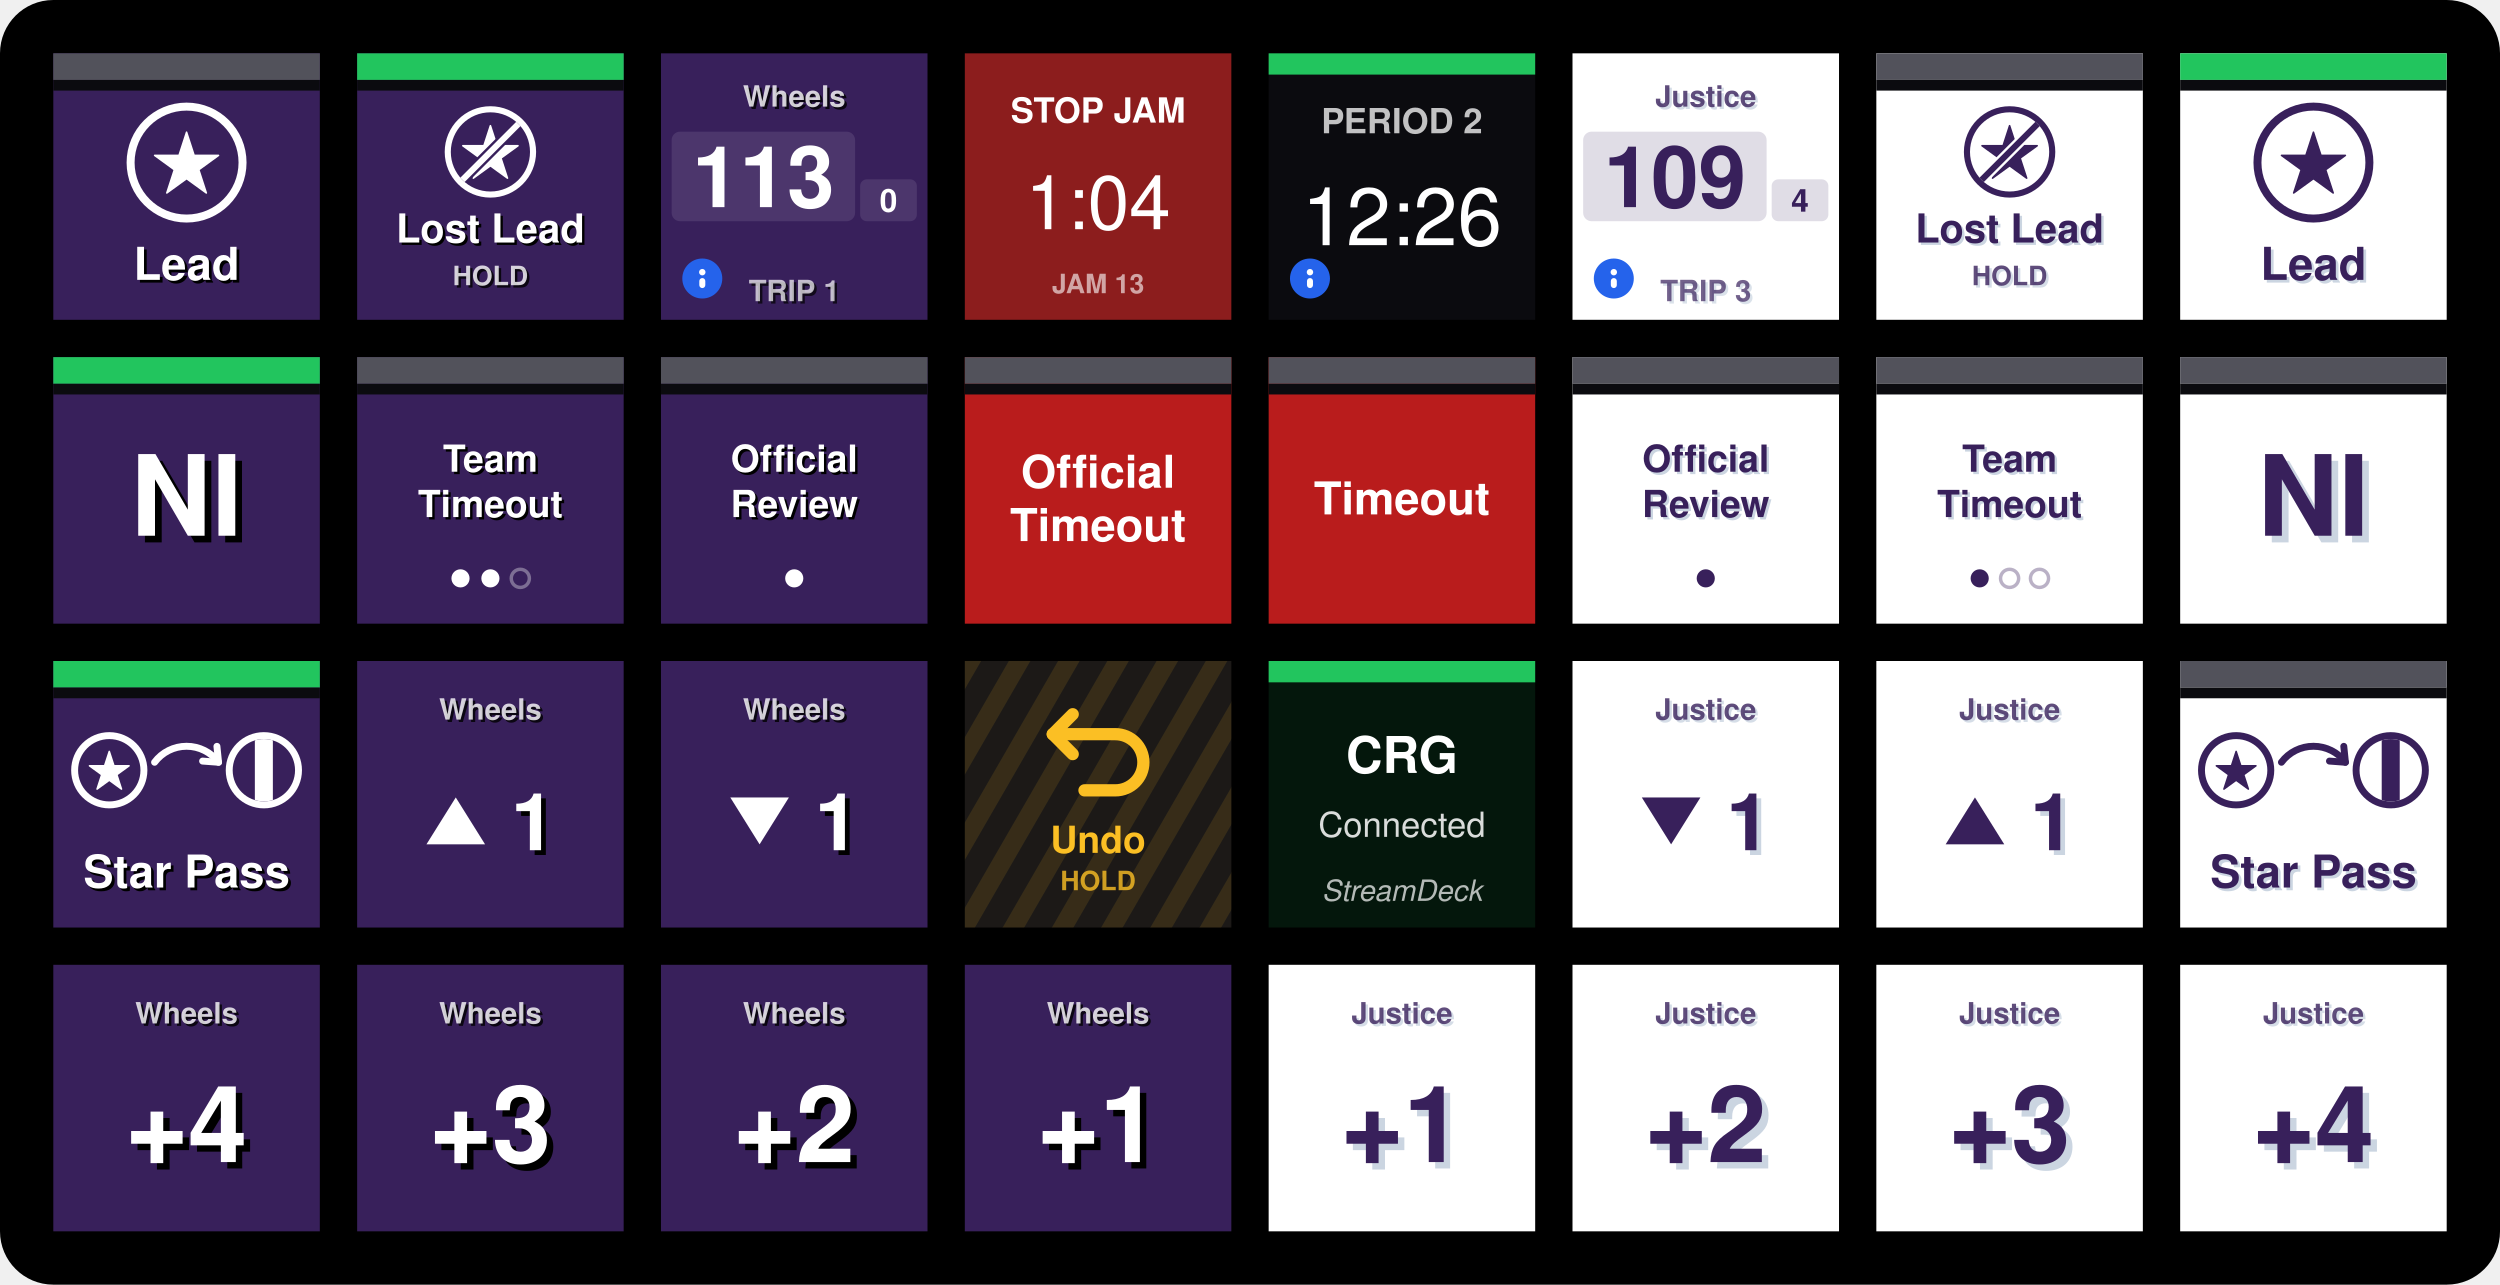
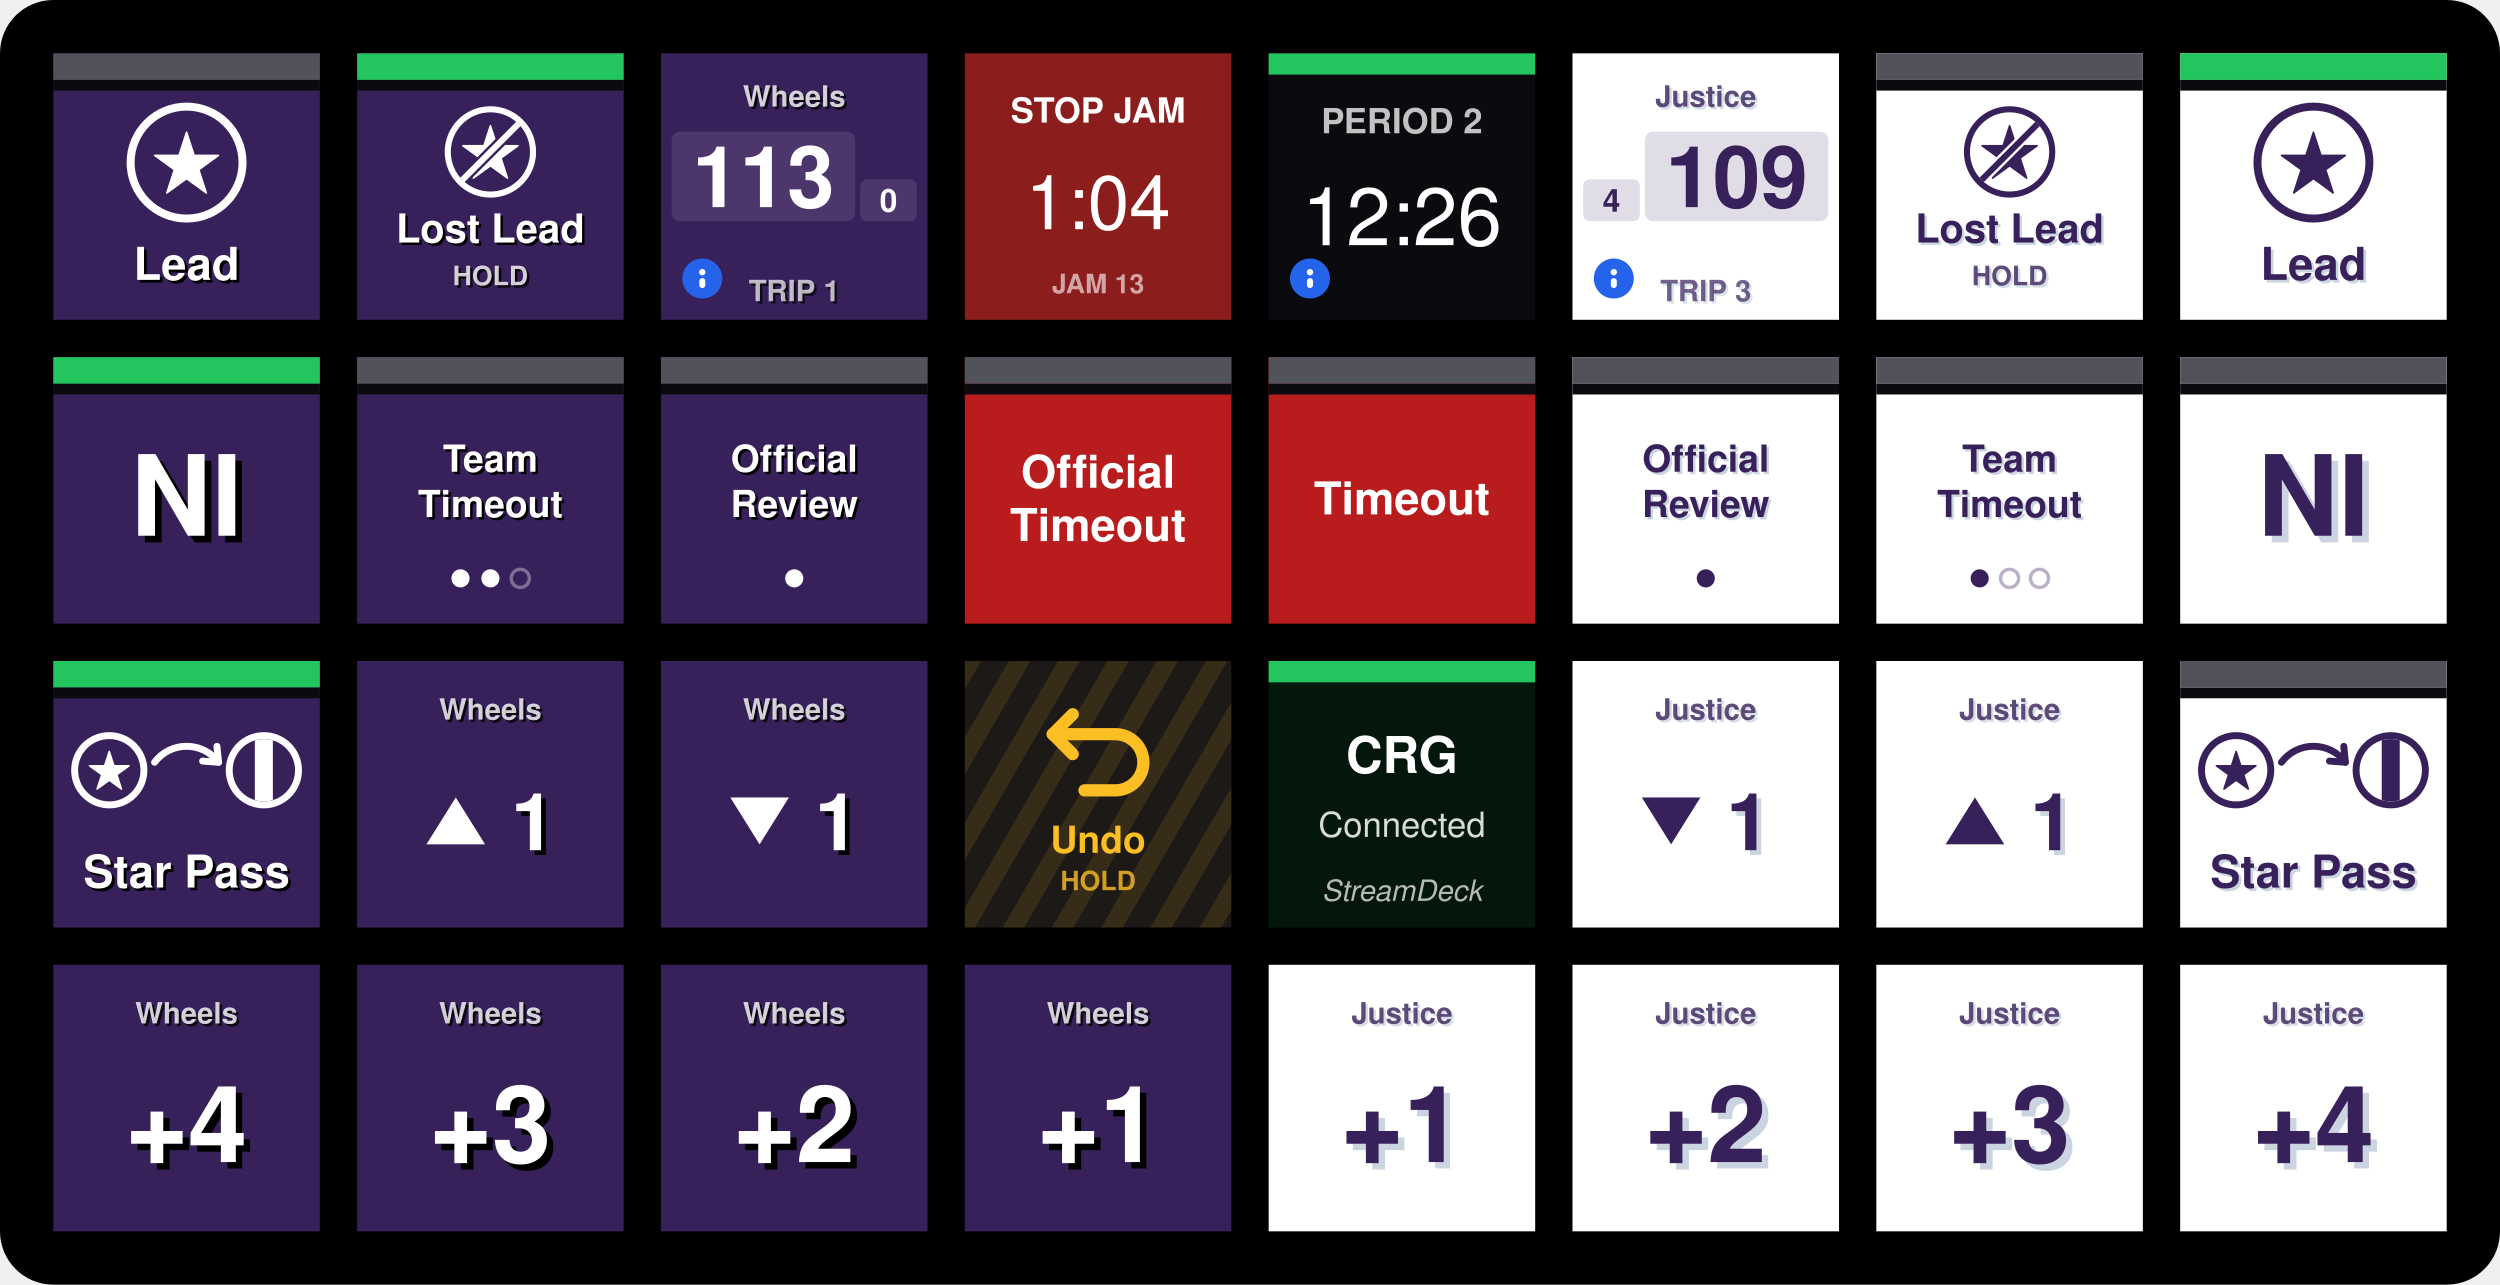
<svg xmlns="http://www.w3.org/2000/svg" viewBox="0 0 938 482" width="938" height="482" role="img" aria-label="A Stream Deck XL running the plugin's keys during a jam">
  <rect width="938" height="482" rx="20" fill="#000000" />
  <svg x="20" y="20" width="100" height="100" viewBox="0 0 100 100">
    <rect width="100" height="100" rx="10" fill="#000000" />
    <g clip-path="inset(0 round 10px)">
      <rect width="100" height="100" fill="#38205b" />
      <g transform="translate(0 3)">
        <circle cx="50" cy="38" r="21" fill="none" stroke="#ffffff" stroke-width="3" />
        <polygon points="50,26.6 52.83,35.31 61.98,35.31 54.58,40.69 57.41,49.4 50,44.02 42.59,49.4 45.42,40.69 38.02,35.31 47.17,35.31" fill="#ffffff" stroke="#ffffff" stroke-width="0.6" stroke-linejoin="round" />
        <text x="51.02" y="83.02" fill="#000000" font-family="'Helvetica Neue', Helvetica, Arial, sans-serif" font-size="17" font-weight="700" text-anchor="middle">Lead</text>
        <text x="50" y="82" fill="#ffffff" font-family="'Helvetica Neue', Helvetica, Arial, sans-serif" font-size="17" font-weight="700" text-anchor="middle">Lead</text>
      </g>
      <rect width="100" height="10" fill="#52525b" />
      <rect y="10" width="100" height="4" fill="#0b0b0f" />
    </g>
  </svg>
  <svg x="134" y="20" width="100" height="100" viewBox="0 0 100 100">
    <rect width="100" height="100" rx="10" fill="#000000" />
    <g clip-path="inset(0 round 10px)">
      <rect width="100" height="100" fill="#38205b" />
      <g transform="translate(0 3)">
        <polygon points="50,24.16 52.44,31.68 60.35,31.68 53.95,36.32 56.4,43.84 50,39.2 43.6,43.84 46.05,36.32 39.65,31.68 47.56,31.68" fill="#ffffff" stroke="#ffffff" stroke-width="0.6" stroke-linejoin="round" />
        <line x1="39.49" y1="44.51" x2="60.51" y2="23.49" stroke="#38205b" stroke-width="4.11" />
        <line x1="39.49" y1="44.51" x2="60.51" y2="23.49" stroke="#ffffff" stroke-width="2.29" />
        <circle cx="50" cy="34" r="16" fill="none" stroke="#ffffff" stroke-width="2.29" />
        <text x="50.9" y="68.9" fill="#000000" font-family="'Helvetica Neue', Helvetica, Arial, sans-serif" font-size="15" font-weight="700" text-anchor="middle">Lost Lead</text>
        <text x="50" y="68" fill="#ffffff" font-family="'Helvetica Neue', Helvetica, Arial, sans-serif" font-size="15" font-weight="700" text-anchor="middle">Lost Lead</text>
        <text x="50.9" y="84.9" fill="#000000" font-family="'Helvetica Neue', Helvetica, Arial, sans-serif" font-size="10" font-weight="700" text-anchor="middle" opacity="0.8">HOLD</text>
        <text x="50" y="84" fill="#ffffff" font-family="'Helvetica Neue', Helvetica, Arial, sans-serif" font-size="10" font-weight="700" text-anchor="middle" opacity="0.8">HOLD</text>
      </g>
      <rect width="100" height="10" fill="#22c55e" />
      <rect y="10" width="100" height="4" fill="#0b0b0f" />
    </g>
  </svg>
  <svg x="248" y="20" width="100" height="100" viewBox="0 0 100 100">
    <rect width="100" height="100" rx="10" fill="#000000" />
    <g clip-path="inset(0 round 10px)">
      <rect width="100" height="100" fill="#38205b" />
      <rect x="4" y="29.4" width="68.83" height="33.6" rx="3.17" fill="#4c366c" />
      <rect x="74.73" y="47.29" width="21.27" height="15.71" rx="2.5" fill="#4c366c" />
      <text x="50.9" y="20.9" fill="#000000" font-family="'Helvetica Neue', Helvetica, Arial, sans-serif" font-size="11" font-weight="700" text-anchor="middle" opacity="0.8">Wheels</text>
      <text x="50" y="20" fill="#ffffff" font-family="'Helvetica Neue', Helvetica, Arial, sans-serif" font-size="11" font-weight="700" text-anchor="middle" opacity="0.8">Wheels</text>
      <text x="38.414" y="57.72" fill="#ffffff" font-family="'Helvetica Neue', Helvetica, Arial, sans-serif" font-size="32" font-weight="700" text-anchor="middle">113</text>
      <text x="85.366" y="59.43" fill="#ffffff" font-family="'Helvetica Neue', Helvetica, Arial, sans-serif" font-size="11.9" font-weight="700" text-anchor="middle">0</text>
      <text x="50.9" y="93.9" fill="#000000" font-family="'Helvetica Neue', Helvetica, Arial, sans-serif" font-size="11" font-weight="700" text-anchor="middle" opacity="0.7">TRIP 1</text>
      <text x="50" y="93" fill="#ffffff" font-family="'Helvetica Neue', Helvetica, Arial, sans-serif" font-size="11" font-weight="700" text-anchor="middle" opacity="0.7">TRIP 1</text>
      <circle cx="15.5" cy="84.5" r="7.5" fill="#2563eb" />
      <circle cx="15.5" cy="82.12" r="1.21" fill="#ffffff" />
      <rect x="14.38" y="84.33" width="2.25" height="3.76" rx="1.13" fill="#ffffff" />
    </g>
  </svg>
  <svg x="362" y="20" width="100" height="100" viewBox="0 0 100 100">
    <rect width="100" height="100" rx="10" fill="#000000" />
    <g clip-path="inset(0 round 10px)">
      <rect width="100" height="100" fill="#8c1d1d" />
      <text x="50" y="26" fill="#ffffff" font-family="'Helvetica Neue', Helvetica, Arial, sans-serif" font-size="13" font-weight="700" text-anchor="middle">STOP JAM</text>
      <text x="50" y="66" fill="#ffffff" font-family="'Helvetica Neue', Helvetica, Arial, sans-serif" font-size="28" font-weight="400" text-anchor="middle">1:04</text>
      <text x="50" y="90" fill="#ffffff" font-family="'Helvetica Neue', Helvetica, Arial, sans-serif" font-size="10" font-weight="700" text-anchor="middle" opacity="0.6">JAM 13</text>
    </g>
  </svg>
  <svg x="476" y="20" width="100" height="100" viewBox="0 0 100 100">
    <rect width="100" height="100" rx="10" fill="#000000" />
    <g clip-path="inset(0 round 10px)">
      <rect width="100" height="100" fill="#0b0b0f" />
      <rect width="100" height="8" fill="#22c55e" />
      <text x="50" y="30" fill="#ffffff" font-family="'Helvetica Neue', Helvetica, Arial, sans-serif" font-size="13" font-weight="700" text-anchor="middle" opacity="0.75">PERIOD 2</text>
      <text x="50" y="72" fill="#ffffff" font-family="'Helvetica Neue', Helvetica, Arial, sans-serif" font-size="30" font-weight="400" text-anchor="middle">12:26</text>
      <circle cx="15.5" cy="84.5" r="7.5" fill="#2563eb" />
      <circle cx="15.5" cy="82.12" r="1.21" fill="#ffffff" />
      <rect x="14.38" y="84.33" width="2.25" height="3.76" rx="1.13" fill="#ffffff" />
    </g>
  </svg>
  <svg x="590" y="20" width="100" height="100" viewBox="0 0 100 100">
    <rect width="100" height="100" rx="10" fill="#000000" />
    <g clip-path="inset(0 round 10px)">
      <rect width="100" height="100" fill="#ffffff" />
-       <rect x="4" y="29.4" width="68.83" height="33.6" rx="3.17" fill="#e0dde6" />
-       <rect x="74.73" y="47.29" width="21.27" height="15.71" rx="2.5" fill="#e0dde6" />
+       <rect x="27.17" y="29.4" width="68.83" height="33.6" rx="3.17" fill="#e0dde6" />
+       <rect x="4" y="47.29" width="21.27" height="15.71" rx="2.5" fill="#e0dde6" />
      <text x="50.9" y="20.9" fill="#cbd5e1" font-family="'Helvetica Neue', Helvetica, Arial, sans-serif" font-size="11" font-weight="700" text-anchor="middle" opacity="0.8">Justice</text>
      <text x="50" y="20" fill="#38205b" font-family="'Helvetica Neue', Helvetica, Arial, sans-serif" font-size="11" font-weight="700" text-anchor="middle" opacity="0.8">Justice</text>
-       <text x="38.414" y="57.72" fill="#38205b" font-family="'Helvetica Neue', Helvetica, Arial, sans-serif" font-size="32" font-weight="700" text-anchor="middle">109</text>
-       <text x="85.366" y="59.43" fill="#38205b" font-family="'Helvetica Neue', Helvetica, Arial, sans-serif" font-size="11.9" font-weight="700" text-anchor="middle">4</text>
+       <text x="61.586" y="57.72" fill="#38205b" font-family="'Helvetica Neue', Helvetica, Arial, sans-serif" font-size="32" font-weight="700" text-anchor="middle">109</text>
+       <text x="14.634" y="59.43" fill="#38205b" font-family="'Helvetica Neue', Helvetica, Arial, sans-serif" font-size="11.9" font-weight="700" text-anchor="middle">4</text>
      <text x="50.9" y="93.9" fill="#cbd5e1" font-family="'Helvetica Neue', Helvetica, Arial, sans-serif" font-size="11" font-weight="700" text-anchor="middle" opacity="0.7">TRIP 3</text>
      <text x="50" y="93" fill="#38205b" font-family="'Helvetica Neue', Helvetica, Arial, sans-serif" font-size="11" font-weight="700" text-anchor="middle" opacity="0.7">TRIP 3</text>
      <circle cx="15.5" cy="84.5" r="7.5" fill="#2563eb" />
      <circle cx="15.5" cy="82.12" r="1.21" fill="#ffffff" />
      <rect x="14.38" y="84.33" width="2.25" height="3.76" rx="1.13" fill="#ffffff" />
    </g>
  </svg>
  <svg x="704" y="20" width="100" height="100" viewBox="0 0 100 100">
    <rect width="100" height="100" rx="10" fill="#000000" />
    <g clip-path="inset(0 round 10px)">
      <rect width="100" height="100" fill="#ffffff" />
      <g transform="translate(0 3)">
        <polygon points="50,24.16 52.44,31.68 60.35,31.68 53.95,36.32 56.4,43.84 50,39.2 43.6,43.84 46.05,36.32 39.65,31.68 47.56,31.68" fill="#38205b" stroke="#38205b" stroke-width="0.6" stroke-linejoin="round" />
        <line x1="39.49" y1="44.51" x2="60.51" y2="23.49" stroke="#ffffff" stroke-width="4.11" />
        <line x1="39.49" y1="44.51" x2="60.51" y2="23.49" stroke="#38205b" stroke-width="2.29" />
        <circle cx="50" cy="34" r="16" fill="none" stroke="#38205b" stroke-width="2.29" />
        <text x="50.9" y="68.9" fill="#cbd5e1" font-family="'Helvetica Neue', Helvetica, Arial, sans-serif" font-size="15" font-weight="700" text-anchor="middle">Lost Lead</text>
        <text x="50" y="68" fill="#38205b" font-family="'Helvetica Neue', Helvetica, Arial, sans-serif" font-size="15" font-weight="700" text-anchor="middle">Lost Lead</text>
        <text x="50.9" y="84.9" fill="#cbd5e1" font-family="'Helvetica Neue', Helvetica, Arial, sans-serif" font-size="10" font-weight="700" text-anchor="middle" opacity="0.8">HOLD</text>
        <text x="50" y="84" fill="#38205b" font-family="'Helvetica Neue', Helvetica, Arial, sans-serif" font-size="10" font-weight="700" text-anchor="middle" opacity="0.8">HOLD</text>
      </g>
      <rect width="100" height="10" fill="#52525b" />
      <rect y="10" width="100" height="4" fill="#0b0b0f" />
    </g>
  </svg>
  <svg x="818" y="20" width="100" height="100" viewBox="0 0 100 100">
    <rect width="100" height="100" rx="10" fill="#000000" />
    <g clip-path="inset(0 round 10px)">
      <rect width="100" height="100" fill="#ffffff" />
      <g transform="translate(0 3)">
        <circle cx="50" cy="38" r="21" fill="none" stroke="#38205b" stroke-width="3" />
        <polygon points="50,26.6 52.83,35.31 61.98,35.31 54.58,40.69 57.41,49.4 50,44.02 42.59,49.4 45.42,40.69 38.02,35.31 47.17,35.31" fill="#38205b" stroke="#38205b" stroke-width="0.6" stroke-linejoin="round" />
        <text x="51.02" y="83.02" fill="#cbd5e1" font-family="'Helvetica Neue', Helvetica, Arial, sans-serif" font-size="17" font-weight="700" text-anchor="middle">Lead</text>
        <text x="50" y="82" fill="#38205b" font-family="'Helvetica Neue', Helvetica, Arial, sans-serif" font-size="17" font-weight="700" text-anchor="middle">Lead</text>
      </g>
      <rect width="100" height="10" fill="#22c55e" />
      <rect y="10" width="100" height="4" fill="#0b0b0f" />
    </g>
  </svg>
  <svg x="20" y="134" width="100" height="100" viewBox="0 0 100 100">
    <rect width="100" height="100" rx="10" fill="#000000" />
    <g clip-path="inset(0 round 10px)">
      <rect width="100" height="100" fill="#38205b" />
      <g transform="translate(0 3)">
        <text x="52.52" y="66.52" fill="#000000" font-family="'Helvetica Neue', Helvetica, Arial, sans-serif" font-size="42" font-weight="700" text-anchor="middle">NI</text>
        <text x="50" y="64" fill="#ffffff" font-family="'Helvetica Neue', Helvetica, Arial, sans-serif" font-size="42" font-weight="700" text-anchor="middle">NI</text>
      </g>
      <rect width="100" height="10" fill="#22c55e" />
      <rect y="10" width="100" height="4" fill="#0b0b0f" />
    </g>
  </svg>
  <svg x="134" y="134" width="100" height="100" viewBox="0 0 100 100">
    <rect width="100" height="100" rx="10" fill="#000000" />
    <g clip-path="inset(0 round 10px)">
      <rect width="100" height="100" fill="#38205b" />
      <g transform="translate(0 3)">
        <circle cx="38.78" cy="80" r="3.4" fill="#ffffff" />
        <circle cx="50" cy="80" r="3.4" fill="#ffffff" />
        <circle cx="61.22" cy="80" r="3.4" fill="none" stroke="#ffffff" stroke-width="1.3" opacity="0.35" />
        <text x="50.9" y="40.9" fill="#000000" font-family="'Helvetica Neue', Helvetica, Arial, sans-serif" font-size="14" font-weight="700" text-anchor="middle">Team</text>
        <text x="50" y="40" fill="#ffffff" font-family="'Helvetica Neue', Helvetica, Arial, sans-serif" font-size="14" font-weight="700" text-anchor="middle">Team</text>
        <text x="50.9" y="57.9" fill="#000000" font-family="'Helvetica Neue', Helvetica, Arial, sans-serif" font-size="14" font-weight="700" text-anchor="middle">Timeout</text>
        <text x="50" y="57" fill="#ffffff" font-family="'Helvetica Neue', Helvetica, Arial, sans-serif" font-size="14" font-weight="700" text-anchor="middle">Timeout</text>
      </g>
      <rect width="100" height="10" fill="#52525b" />
      <rect y="10" width="100" height="4" fill="#0b0b0f" />
    </g>
  </svg>
  <svg x="248" y="134" width="100" height="100" viewBox="0 0 100 100">
    <rect width="100" height="100" rx="10" fill="#000000" />
    <g clip-path="inset(0 round 10px)">
      <rect width="100" height="100" fill="#38205b" />
      <g transform="translate(0 3)">
        <circle cx="50" cy="80" r="3.4" fill="#ffffff" />
        <text x="50.9" y="40.9" fill="#000000" font-family="'Helvetica Neue', Helvetica, Arial, sans-serif" font-size="14" font-weight="700" text-anchor="middle">Official</text>
        <text x="50" y="40" fill="#ffffff" font-family="'Helvetica Neue', Helvetica, Arial, sans-serif" font-size="14" font-weight="700" text-anchor="middle">Official</text>
        <text x="50.9" y="57.9" fill="#000000" font-family="'Helvetica Neue', Helvetica, Arial, sans-serif" font-size="14" font-weight="700" text-anchor="middle">Review</text>
        <text x="50" y="57" fill="#ffffff" font-family="'Helvetica Neue', Helvetica, Arial, sans-serif" font-size="14" font-weight="700" text-anchor="middle">Review</text>
      </g>
      <rect width="100" height="10" fill="#52525b" />
      <rect y="10" width="100" height="4" fill="#0b0b0f" />
    </g>
  </svg>
  <svg x="362" y="134" width="100" height="100" viewBox="0 0 100 100">
    <rect width="100" height="100" rx="10" fill="#000000" />
    <g clip-path="inset(0 round 10px)">
      <rect width="100" height="100" fill="#b91c1c" />
      <g transform="translate(0 3)">
        <text x="50" y="46" fill="#ffffff" font-family="'Helvetica Neue', Helvetica, Arial, sans-serif" font-size="17" font-weight="700" text-anchor="middle">Official</text>
        <text x="50" y="66" fill="#ffffff" font-family="'Helvetica Neue', Helvetica, Arial, sans-serif" font-size="17" font-weight="700" text-anchor="middle">Timeout</text>
      </g>
      <rect width="100" height="10" fill="#52525b" />
      <rect y="10" width="100" height="4" fill="#0b0b0f" />
    </g>
  </svg>
  <svg x="476" y="134" width="100" height="100" viewBox="0 0 100 100">
    <rect width="100" height="100" rx="10" fill="#000000" />
    <g clip-path="inset(0 round 10px)">
      <rect width="100" height="100" fill="#b91c1c" />
      <g transform="translate(0 3)">
        <text x="50" y="56" fill="#ffffff" font-family="'Helvetica Neue', Helvetica, Arial, sans-serif" font-size="17" font-weight="700" text-anchor="middle">Timeout</text>
      </g>
      <rect width="100" height="10" fill="#52525b" />
      <rect y="10" width="100" height="4" fill="#0b0b0f" />
    </g>
  </svg>
  <svg x="590" y="134" width="100" height="100" viewBox="0 0 100 100">
    <rect width="100" height="100" rx="10" fill="#000000" />
    <g clip-path="inset(0 round 10px)">
      <rect width="100" height="100" fill="#ffffff" />
      <g transform="translate(0 3)">
        <circle cx="50" cy="80" r="3.4" fill="#38205b" />
        <text x="50.9" y="40.9" fill="#cbd5e1" font-family="'Helvetica Neue', Helvetica, Arial, sans-serif" font-size="14" font-weight="700" text-anchor="middle">Official</text>
        <text x="50" y="40" fill="#38205b" font-family="'Helvetica Neue', Helvetica, Arial, sans-serif" font-size="14" font-weight="700" text-anchor="middle">Official</text>
        <text x="50.9" y="57.9" fill="#cbd5e1" font-family="'Helvetica Neue', Helvetica, Arial, sans-serif" font-size="14" font-weight="700" text-anchor="middle">Review</text>
        <text x="50" y="57" fill="#38205b" font-family="'Helvetica Neue', Helvetica, Arial, sans-serif" font-size="14" font-weight="700" text-anchor="middle">Review</text>
      </g>
      <rect width="100" height="10" fill="#52525b" />
      <rect y="10" width="100" height="4" fill="#0b0b0f" />
    </g>
  </svg>
  <svg x="704" y="134" width="100" height="100" viewBox="0 0 100 100">
    <rect width="100" height="100" rx="10" fill="#000000" />
    <g clip-path="inset(0 round 10px)">
      <rect width="100" height="100" fill="#ffffff" />
      <g transform="translate(0 3)">
        <circle cx="38.78" cy="80" r="3.4" fill="#38205b" />
        <circle cx="50" cy="80" r="3.4" fill="none" stroke="#38205b" stroke-width="1.3" opacity="0.35" />
        <circle cx="61.22" cy="80" r="3.4" fill="none" stroke="#38205b" stroke-width="1.3" opacity="0.35" />
        <text x="50.9" y="40.9" fill="#cbd5e1" font-family="'Helvetica Neue', Helvetica, Arial, sans-serif" font-size="14" font-weight="700" text-anchor="middle">Team</text>
        <text x="50" y="40" fill="#38205b" font-family="'Helvetica Neue', Helvetica, Arial, sans-serif" font-size="14" font-weight="700" text-anchor="middle">Team</text>
        <text x="50.9" y="57.9" fill="#cbd5e1" font-family="'Helvetica Neue', Helvetica, Arial, sans-serif" font-size="14" font-weight="700" text-anchor="middle">Timeout</text>
        <text x="50" y="57" fill="#38205b" font-family="'Helvetica Neue', Helvetica, Arial, sans-serif" font-size="14" font-weight="700" text-anchor="middle">Timeout</text>
      </g>
      <rect width="100" height="10" fill="#52525b" />
      <rect y="10" width="100" height="4" fill="#0b0b0f" />
    </g>
  </svg>
  <svg x="818" y="134" width="100" height="100" viewBox="0 0 100 100">
    <rect width="100" height="100" rx="10" fill="#000000" />
    <g clip-path="inset(0 round 10px)">
      <rect width="100" height="100" fill="#ffffff" />
      <g transform="translate(0 3)">
        <text x="52.52" y="66.52" fill="#cbd5e1" font-family="'Helvetica Neue', Helvetica, Arial, sans-serif" font-size="42" font-weight="700" text-anchor="middle">NI</text>
        <text x="50" y="64" fill="#38205b" font-family="'Helvetica Neue', Helvetica, Arial, sans-serif" font-size="42" font-weight="700" text-anchor="middle">NI</text>
      </g>
      <rect width="100" height="10" fill="#52525b" />
      <rect y="10" width="100" height="4" fill="#0b0b0f" />
    </g>
  </svg>
  <svg x="20" y="248" width="100" height="100" viewBox="0 0 100 100">
    <rect width="100" height="100" rx="10" fill="#000000" />
    <g clip-path="inset(0 round 10px)">
      <rect width="100" height="100" fill="#38205b" />
      <g transform="translate(0 3)">
        <circle cx="21" cy="38" r="13" fill="none" stroke="#ffffff" stroke-width="2.6" />
        <polygon points="21,30.94 22.75,36.33 28.42,36.33 23.83,39.67 25.58,45.06 21,41.72 16.42,45.06 18.17,39.67 13.58,36.33 19.25,36.33" fill="#ffffff" stroke="#ffffff" stroke-width="0.6" stroke-linejoin="round" />
        <path d="M 38 35 A 15 15 0 0 1 62 35" fill="none" stroke="#ffffff" stroke-width="2.6" stroke-linecap="round" />
        <path d="M 61.39,29.03 L 62 35 L 56.02,34.56" fill="none" stroke="#ffffff" stroke-width="2.6" stroke-linecap="round" stroke-linejoin="round" />
        <path d="M 75.62 26.8 A 11.7 11.7 0 0 1 82.38 26.8 L 82.38 49.2 A 11.7 11.7 0 0 1 75.62 49.2 Z" fill="#ffffff" />
        <circle cx="79" cy="38" r="13" fill="none" stroke="#ffffff" stroke-width="2.6" />
        <text x="51.02" y="83.02" fill="#000000" font-family="'Helvetica Neue', Helvetica, Arial, sans-serif" font-size="17" font-weight="700" text-anchor="middle">Star Pass</text>
        <text x="50" y="82" fill="#ffffff" font-family="'Helvetica Neue', Helvetica, Arial, sans-serif" font-size="17" font-weight="700" text-anchor="middle">Star Pass</text>
      </g>
      <rect width="100" height="10" fill="#22c55e" />
      <rect y="10" width="100" height="4" fill="#0b0b0f" />
    </g>
  </svg>
  <svg x="134" y="248" width="100" height="100" viewBox="0 0 100 100">
    <rect width="100" height="100" rx="10" fill="#000000" />
    <g clip-path="inset(0 round 10px)">
      <rect width="100" height="100" fill="#38205b" />
      <polygon points="37,51.2 26,68.8 48,68.8" fill="#ffffff" />
      <text x="50.9" y="22.9" fill="#000000" font-family="'Helvetica Neue', Helvetica, Arial, sans-serif" font-size="11" font-weight="700" text-anchor="middle" opacity="0.8">Wheels</text>
      <text x="50" y="22" fill="#ffffff" font-family="'Helvetica Neue', Helvetica, Arial, sans-serif" font-size="11" font-weight="700" text-anchor="middle" opacity="0.8">Wheels</text>
      <text x="67.8" y="72.8" fill="#000000" font-family="'Helvetica Neue', Helvetica, Arial, sans-serif" font-size="30" font-weight="700" text-anchor="middle">1</text>
      <text x="66" y="71" fill="#ffffff" font-family="'Helvetica Neue', Helvetica, Arial, sans-serif" font-size="30" font-weight="700" text-anchor="middle">1</text>
    </g>
  </svg>
  <svg x="248" y="248" width="100" height="100" viewBox="0 0 100 100">
    <rect width="100" height="100" rx="10" fill="#000000" />
    <g clip-path="inset(0 round 10px)">
      <rect width="100" height="100" fill="#38205b" />
      <polygon points="37,68.8 26,51.2 48,51.2" fill="#ffffff" />
      <text x="50.9" y="22.9" fill="#000000" font-family="'Helvetica Neue', Helvetica, Arial, sans-serif" font-size="11" font-weight="700" text-anchor="middle" opacity="0.8">Wheels</text>
      <text x="50" y="22" fill="#ffffff" font-family="'Helvetica Neue', Helvetica, Arial, sans-serif" font-size="11" font-weight="700" text-anchor="middle" opacity="0.8">Wheels</text>
      <text x="67.8" y="72.8" fill="#000000" font-family="'Helvetica Neue', Helvetica, Arial, sans-serif" font-size="30" font-weight="700" text-anchor="middle">1</text>
      <text x="66" y="71" fill="#ffffff" font-family="'Helvetica Neue', Helvetica, Arial, sans-serif" font-size="30" font-weight="700" text-anchor="middle">1</text>
    </g>
  </svg>
  <svg x="362" y="248" width="100" height="100" viewBox="0 0 100 100">
    <rect width="100" height="100" rx="10" fill="#000000" />
    <g clip-path="inset(0 round 10px)">
      <rect width="100" height="100" fill="#1c1917" />
      <rect x="-20" y="-20" width="7" height="150" fill="#fbbf24" opacity="0.12" transform="rotate(30 50 50)" />
      <rect x="-4" y="-20" width="7" height="150" fill="#fbbf24" opacity="0.12" transform="rotate(30 50 50)" />
      <rect x="12" y="-20" width="7" height="150" fill="#fbbf24" opacity="0.12" transform="rotate(30 50 50)" />
      <rect x="28" y="-20" width="7" height="150" fill="#fbbf24" opacity="0.12" transform="rotate(30 50 50)" />
      <rect x="44" y="-20" width="7" height="150" fill="#fbbf24" opacity="0.12" transform="rotate(30 50 50)" />
      <rect x="60" y="-20" width="7" height="150" fill="#fbbf24" opacity="0.12" transform="rotate(30 50 50)" />
      <rect x="76" y="-20" width="7" height="150" fill="#fbbf24" opacity="0.12" transform="rotate(30 50 50)" />
      <rect x="92" y="-20" width="7" height="150" fill="#fbbf24" opacity="0.12" transform="rotate(30 50 50)" />
      <rect x="108" y="-20" width="7" height="150" fill="#fbbf24" opacity="0.12" transform="rotate(30 50 50)" />
      <rect x="124" y="-20" width="7" height="150" fill="#fbbf24" opacity="0.12" transform="rotate(30 50 50)" />
      <path d="M 33 27.46 H 56.46 A 10.54 10.54 0 0 1 56.46 48.54 H 44.9" fill="none" stroke="#fbbf24" stroke-width="4.6" stroke-linecap="round" stroke-linejoin="round" />
      <path d="M 40.48 19.98 L 33 27.46 L 40.48 34.94" fill="none" stroke="#fbbf24" stroke-width="4.6" stroke-linecap="round" stroke-linejoin="round" />
      <text x="50" y="72" fill="#fbbf24" font-family="'Helvetica Neue', Helvetica, Arial, sans-serif" font-size="14" font-weight="700" text-anchor="middle">Undo</text>
      <text x="50" y="86" fill="#fbbf24" font-family="'Helvetica Neue', Helvetica, Arial, sans-serif" font-size="10" font-weight="700" text-anchor="middle" opacity="0.8">HOLD</text>
    </g>
  </svg>
  <svg x="476" y="248" width="100" height="100" viewBox="0 0 100 100">
    <rect width="100" height="100" rx="10" fill="#000000" />
    <g clip-path="inset(0 round 10px)">
      <rect width="100" height="100" fill="#04170c" />
      <rect width="100" height="8" fill="#22c55e" />
      <text x="50" y="42" fill="#ffffff" font-family="'Helvetica Neue', Helvetica, Arial, sans-serif" font-size="19" font-weight="700" text-anchor="middle">CRG</text>
      <text x="50" y="66" fill="#ffffff" font-family="'Helvetica Neue', Helvetica, Arial, sans-serif" font-size="13" font-weight="400" text-anchor="middle" opacity="0.85">Connected</text>
      <text x="50" y="90" fill="#ffffff" font-family="'Helvetica Neue', Helvetica, Arial, sans-serif" font-size="11" font-weight="400" text-anchor="middle" font-style="italic" opacity="0.7">StreamDeck</text>
    </g>
  </svg>
  <svg x="590" y="248" width="100" height="100" viewBox="0 0 100 100">
    <rect width="100" height="100" rx="10" fill="#000000" />
    <g clip-path="inset(0 round 10px)">
      <rect width="100" height="100" fill="#ffffff" />
      <polygon points="37,68.8 26,51.2 48,51.2" fill="#38205b" />
      <text x="50.9" y="22.9" fill="#cbd5e1" font-family="'Helvetica Neue', Helvetica, Arial, sans-serif" font-size="11" font-weight="700" text-anchor="middle" opacity="0.8">Justice</text>
      <text x="50" y="22" fill="#38205b" font-family="'Helvetica Neue', Helvetica, Arial, sans-serif" font-size="11" font-weight="700" text-anchor="middle" opacity="0.8">Justice</text>
      <text x="67.8" y="72.8" fill="#cbd5e1" font-family="'Helvetica Neue', Helvetica, Arial, sans-serif" font-size="30" font-weight="700" text-anchor="middle">1</text>
      <text x="66" y="71" fill="#38205b" font-family="'Helvetica Neue', Helvetica, Arial, sans-serif" font-size="30" font-weight="700" text-anchor="middle">1</text>
    </g>
  </svg>
  <svg x="704" y="248" width="100" height="100" viewBox="0 0 100 100">
    <rect width="100" height="100" rx="10" fill="#000000" />
    <g clip-path="inset(0 round 10px)">
      <rect width="100" height="100" fill="#ffffff" />
      <polygon points="37,51.2 26,68.8 48,68.8" fill="#38205b" />
      <text x="50.9" y="22.9" fill="#cbd5e1" font-family="'Helvetica Neue', Helvetica, Arial, sans-serif" font-size="11" font-weight="700" text-anchor="middle" opacity="0.8">Justice</text>
      <text x="50" y="22" fill="#38205b" font-family="'Helvetica Neue', Helvetica, Arial, sans-serif" font-size="11" font-weight="700" text-anchor="middle" opacity="0.8">Justice</text>
      <text x="67.8" y="72.8" fill="#cbd5e1" font-family="'Helvetica Neue', Helvetica, Arial, sans-serif" font-size="30" font-weight="700" text-anchor="middle">1</text>
      <text x="66" y="71" fill="#38205b" font-family="'Helvetica Neue', Helvetica, Arial, sans-serif" font-size="30" font-weight="700" text-anchor="middle">1</text>
    </g>
  </svg>
  <svg x="818" y="248" width="100" height="100" viewBox="0 0 100 100">
    <rect width="100" height="100" rx="10" fill="#000000" />
    <g clip-path="inset(0 round 10px)">
      <rect width="100" height="100" fill="#ffffff" />
      <g transform="translate(0 3)">
        <circle cx="21" cy="38" r="13" fill="none" stroke="#38205b" stroke-width="2.6" />
        <polygon points="21,30.94 22.75,36.33 28.42,36.33 23.83,39.67 25.58,45.06 21,41.72 16.42,45.06 18.17,39.67 13.58,36.33 19.25,36.33" fill="#38205b" stroke="#38205b" stroke-width="0.6" stroke-linejoin="round" />
        <path d="M 38 35 A 15 15 0 0 1 62 35" fill="none" stroke="#38205b" stroke-width="2.6" stroke-linecap="round" />
        <path d="M 61.39,29.03 L 62 35 L 56.02,34.56" fill="none" stroke="#38205b" stroke-width="2.6" stroke-linecap="round" stroke-linejoin="round" />
        <path d="M 75.62 26.8 A 11.7 11.7 0 0 1 82.38 26.8 L 82.38 49.2 A 11.7 11.7 0 0 1 75.62 49.2 Z" fill="#38205b" />
        <circle cx="79" cy="38" r="13" fill="none" stroke="#38205b" stroke-width="2.6" />
        <text x="51.02" y="83.02" fill="#cbd5e1" font-family="'Helvetica Neue', Helvetica, Arial, sans-serif" font-size="17" font-weight="700" text-anchor="middle">Star Pass</text>
        <text x="50" y="82" fill="#38205b" font-family="'Helvetica Neue', Helvetica, Arial, sans-serif" font-size="17" font-weight="700" text-anchor="middle">Star Pass</text>
      </g>
      <rect width="100" height="10" fill="#52525b" />
      <rect y="10" width="100" height="4" fill="#0b0b0f" />
    </g>
  </svg>
  <svg x="20" y="362" width="100" height="100" viewBox="0 0 100 100">
    <rect width="100" height="100" rx="10" fill="#000000" />
    <g clip-path="inset(0 round 10px)">
      <rect width="100" height="100" fill="#38205b" />
      <text x="50.9" y="22.9" fill="#000000" font-family="'Helvetica Neue', Helvetica, Arial, sans-serif" font-size="11" font-weight="700" text-anchor="middle" opacity="0.8">Wheels</text>
      <text x="50" y="22" fill="#ffffff" font-family="'Helvetica Neue', Helvetica, Arial, sans-serif" font-size="11" font-weight="700" text-anchor="middle" opacity="0.8">Wheels</text>
      <text x="52.4" y="76.4" fill="#000000" font-family="'Helvetica Neue', Helvetica, Arial, sans-serif" font-size="40" font-weight="700" text-anchor="middle">+4</text>
      <text x="50" y="74" fill="#ffffff" font-family="'Helvetica Neue', Helvetica, Arial, sans-serif" font-size="40" font-weight="700" text-anchor="middle">+4</text>
    </g>
  </svg>
  <svg x="134" y="362" width="100" height="100" viewBox="0 0 100 100">
    <rect width="100" height="100" rx="10" fill="#000000" />
    <g clip-path="inset(0 round 10px)">
      <rect width="100" height="100" fill="#38205b" />
      <text x="50.9" y="22.9" fill="#000000" font-family="'Helvetica Neue', Helvetica, Arial, sans-serif" font-size="11" font-weight="700" text-anchor="middle" opacity="0.8">Wheels</text>
      <text x="50" y="22" fill="#ffffff" font-family="'Helvetica Neue', Helvetica, Arial, sans-serif" font-size="11" font-weight="700" text-anchor="middle" opacity="0.8">Wheels</text>
      <text x="52.4" y="76.4" fill="#000000" font-family="'Helvetica Neue', Helvetica, Arial, sans-serif" font-size="40" font-weight="700" text-anchor="middle">+3</text>
      <text x="50" y="74" fill="#ffffff" font-family="'Helvetica Neue', Helvetica, Arial, sans-serif" font-size="40" font-weight="700" text-anchor="middle">+3</text>
    </g>
  </svg>
  <svg x="248" y="362" width="100" height="100" viewBox="0 0 100 100">
    <rect width="100" height="100" rx="10" fill="#000000" />
    <g clip-path="inset(0 round 10px)">
      <rect width="100" height="100" fill="#38205b" />
      <text x="50.9" y="22.9" fill="#000000" font-family="'Helvetica Neue', Helvetica, Arial, sans-serif" font-size="11" font-weight="700" text-anchor="middle" opacity="0.8">Wheels</text>
      <text x="50" y="22" fill="#ffffff" font-family="'Helvetica Neue', Helvetica, Arial, sans-serif" font-size="11" font-weight="700" text-anchor="middle" opacity="0.8">Wheels</text>
      <text x="52.4" y="76.4" fill="#000000" font-family="'Helvetica Neue', Helvetica, Arial, sans-serif" font-size="40" font-weight="700" text-anchor="middle">+2</text>
      <text x="50" y="74" fill="#ffffff" font-family="'Helvetica Neue', Helvetica, Arial, sans-serif" font-size="40" font-weight="700" text-anchor="middle">+2</text>
    </g>
  </svg>
  <svg x="362" y="362" width="100" height="100" viewBox="0 0 100 100">
    <rect width="100" height="100" rx="10" fill="#000000" />
    <g clip-path="inset(0 round 10px)">
      <rect width="100" height="100" fill="#38205b" />
      <text x="50.9" y="22.9" fill="#000000" font-family="'Helvetica Neue', Helvetica, Arial, sans-serif" font-size="11" font-weight="700" text-anchor="middle" opacity="0.8">Wheels</text>
      <text x="50" y="22" fill="#ffffff" font-family="'Helvetica Neue', Helvetica, Arial, sans-serif" font-size="11" font-weight="700" text-anchor="middle" opacity="0.8">Wheels</text>
      <text x="52.4" y="76.4" fill="#000000" font-family="'Helvetica Neue', Helvetica, Arial, sans-serif" font-size="40" font-weight="700" text-anchor="middle">+1</text>
      <text x="50" y="74" fill="#ffffff" font-family="'Helvetica Neue', Helvetica, Arial, sans-serif" font-size="40" font-weight="700" text-anchor="middle">+1</text>
    </g>
  </svg>
  <svg x="476" y="362" width="100" height="100" viewBox="0 0 100 100">
    <rect width="100" height="100" rx="10" fill="#000000" />
    <g clip-path="inset(0 round 10px)">
      <rect width="100" height="100" fill="#ffffff" />
      <text x="50.9" y="22.9" fill="#cbd5e1" font-family="'Helvetica Neue', Helvetica, Arial, sans-serif" font-size="11" font-weight="700" text-anchor="middle" opacity="0.8">Justice</text>
      <text x="50" y="22" fill="#38205b" font-family="'Helvetica Neue', Helvetica, Arial, sans-serif" font-size="11" font-weight="700" text-anchor="middle" opacity="0.8">Justice</text>
      <text x="52.4" y="76.4" fill="#cbd5e1" font-family="'Helvetica Neue', Helvetica, Arial, sans-serif" font-size="40" font-weight="700" text-anchor="middle">+1</text>
      <text x="50" y="74" fill="#38205b" font-family="'Helvetica Neue', Helvetica, Arial, sans-serif" font-size="40" font-weight="700" text-anchor="middle">+1</text>
    </g>
  </svg>
  <svg x="590" y="362" width="100" height="100" viewBox="0 0 100 100">
    <rect width="100" height="100" rx="10" fill="#000000" />
    <g clip-path="inset(0 round 10px)">
      <rect width="100" height="100" fill="#ffffff" />
      <text x="50.9" y="22.9" fill="#cbd5e1" font-family="'Helvetica Neue', Helvetica, Arial, sans-serif" font-size="11" font-weight="700" text-anchor="middle" opacity="0.8">Justice</text>
      <text x="50" y="22" fill="#38205b" font-family="'Helvetica Neue', Helvetica, Arial, sans-serif" font-size="11" font-weight="700" text-anchor="middle" opacity="0.8">Justice</text>
      <text x="52.4" y="76.4" fill="#cbd5e1" font-family="'Helvetica Neue', Helvetica, Arial, sans-serif" font-size="40" font-weight="700" text-anchor="middle">+2</text>
      <text x="50" y="74" fill="#38205b" font-family="'Helvetica Neue', Helvetica, Arial, sans-serif" font-size="40" font-weight="700" text-anchor="middle">+2</text>
    </g>
  </svg>
  <svg x="704" y="362" width="100" height="100" viewBox="0 0 100 100">
    <rect width="100" height="100" rx="10" fill="#000000" />
    <g clip-path="inset(0 round 10px)">
      <rect width="100" height="100" fill="#ffffff" />
      <text x="50.9" y="22.9" fill="#cbd5e1" font-family="'Helvetica Neue', Helvetica, Arial, sans-serif" font-size="11" font-weight="700" text-anchor="middle" opacity="0.8">Justice</text>
      <text x="50" y="22" fill="#38205b" font-family="'Helvetica Neue', Helvetica, Arial, sans-serif" font-size="11" font-weight="700" text-anchor="middle" opacity="0.8">Justice</text>
      <text x="52.4" y="76.4" fill="#cbd5e1" font-family="'Helvetica Neue', Helvetica, Arial, sans-serif" font-size="40" font-weight="700" text-anchor="middle">+3</text>
      <text x="50" y="74" fill="#38205b" font-family="'Helvetica Neue', Helvetica, Arial, sans-serif" font-size="40" font-weight="700" text-anchor="middle">+3</text>
    </g>
  </svg>
  <svg x="818" y="362" width="100" height="100" viewBox="0 0 100 100">
    <rect width="100" height="100" rx="10" fill="#000000" />
    <g clip-path="inset(0 round 10px)">
      <rect width="100" height="100" fill="#ffffff" />
      <text x="50.9" y="22.9" fill="#cbd5e1" font-family="'Helvetica Neue', Helvetica, Arial, sans-serif" font-size="11" font-weight="700" text-anchor="middle" opacity="0.8">Justice</text>
      <text x="50" y="22" fill="#38205b" font-family="'Helvetica Neue', Helvetica, Arial, sans-serif" font-size="11" font-weight="700" text-anchor="middle" opacity="0.8">Justice</text>
      <text x="52.4" y="76.4" fill="#cbd5e1" font-family="'Helvetica Neue', Helvetica, Arial, sans-serif" font-size="40" font-weight="700" text-anchor="middle">+4</text>
      <text x="50" y="74" fill="#38205b" font-family="'Helvetica Neue', Helvetica, Arial, sans-serif" font-size="40" font-weight="700" text-anchor="middle">+4</text>
    </g>
  </svg>
</svg>
